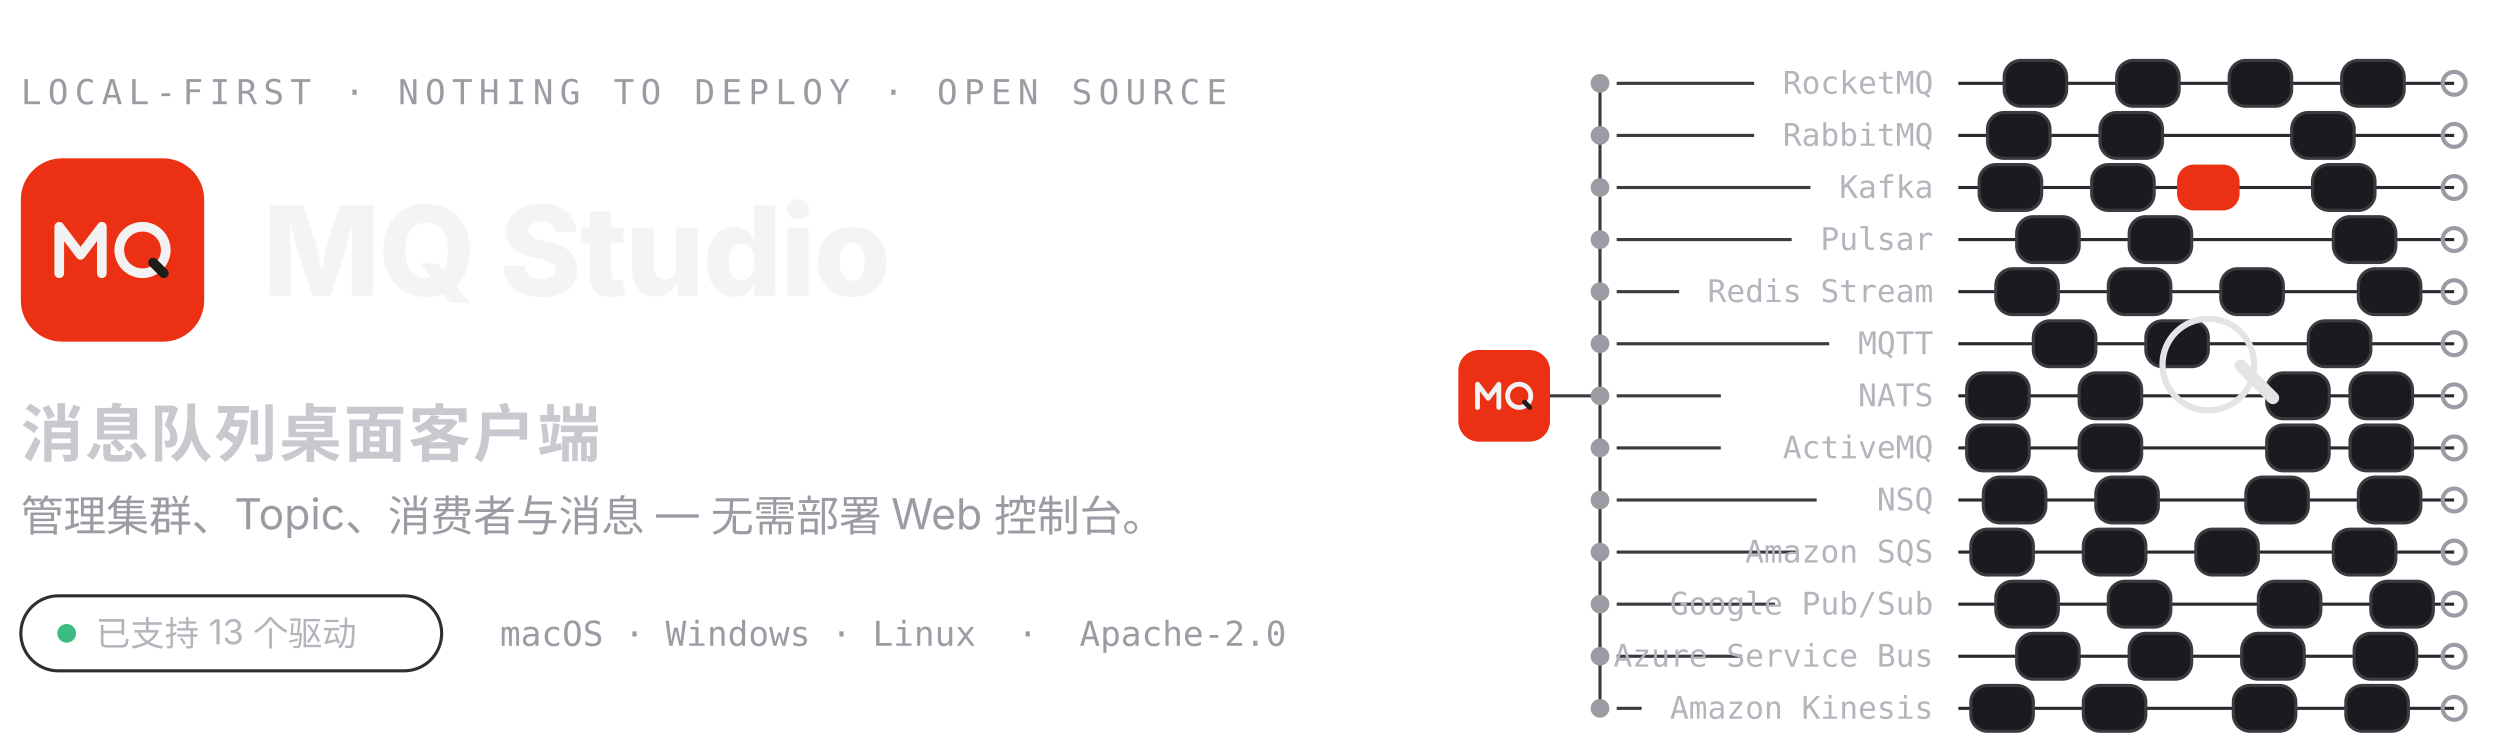
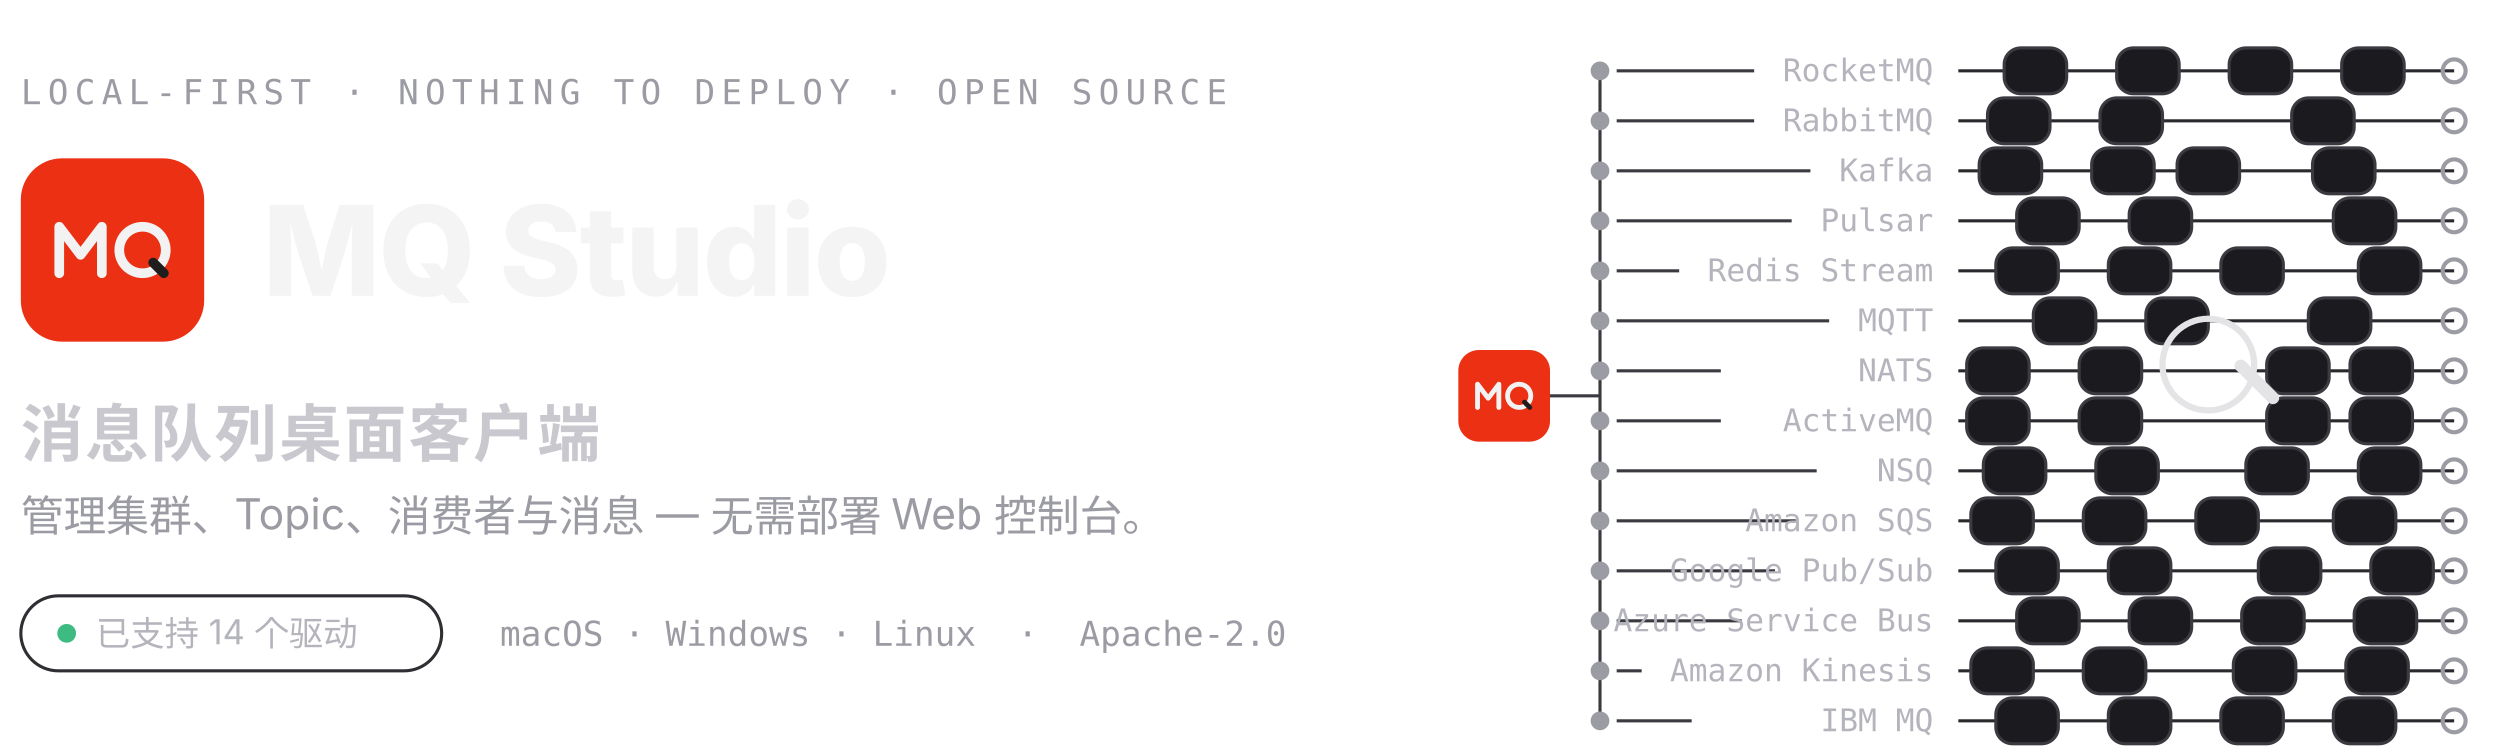
<svg xmlns="http://www.w3.org/2000/svg" width="1200" height="360" viewBox="0 0 1200 360" role="img" aria-labelledby="t d">
  <text x="10" y="50" font-family="ui-monospace,'SF Mono',Menlo,Consolas,monospace" font-size="16.5" letter-spacing="3" fill="#9B9BA3">LOCAL-FIRST · NOTHING TO DEPLOY · OPEN SOURCE</text>
  <g id="lockup">
    <rect x="10" y="76" width="88" height="88" rx="19.8" fill="#EC3013" />
    <g transform="translate(22.86 96.761) scale(0.46478)" fill="none" stroke-width="10">
      <path d="M12 74 L12 26 L34 55 L56 26 L56 74" stroke="#F3F2F2" stroke-linejoin="round" stroke-linecap="round" />
      <circle cx="98" cy="50" r="24" stroke="#F3F2F2" />
      <line x1="109" y1="63" x2="120" y2="74" stroke="#201E1D" stroke-linecap="round" />
    </g>
    <text x="126" y="142" font-family="-apple-system,'PingFang SC','Segoe UI','Microsoft YaHei',system-ui,sans-serif" font-size="60" font-weight="800" letter-spacing="-1" fill="#F4F4F5">MQ Studio</text>
  </g>
  <text x="10" y="219" font-family="-apple-system,'PingFang SC','Segoe UI','Microsoft YaHei',system-ui,sans-serif" font-size="30" font-weight="600" letter-spacing="1" fill="#C8C8CE">消息队列桌面客户端</text>
  <text x="10" y="255" font-family="-apple-system,'PingFang SC','Segoe UI','Microsoft YaHei',system-ui,sans-serif" font-size="20.5" fill="#9B9BA3">管理集群、Topic、消费者与消息 — 无需部署 Web 控制台。</text>
  <g id="meta">
    <rect x="10" y="286" width="202" height="36" rx="18" fill="none" stroke="#2E2E33" stroke-width="1.5" />
    <circle cx="32" cy="304" r="4.5" fill="#3DBB81" />
-     <text x="46" y="310" font-family="-apple-system,'PingFang SC','Segoe UI','Microsoft YaHei',system-ui,sans-serif" font-size="16.5" fill="#B4B4BC">已支持 13 个驱动</text>
+     <text x="46" y="310" font-family="-apple-system,'PingFang SC','Segoe UI','Microsoft YaHei',system-ui,sans-serif" font-size="16.5" fill="#B4B4BC">已支持 14 个驱动</text>
    <text x="240" y="310" font-family="ui-monospace,'SF Mono',Menlo,Consolas,monospace" font-size="16.5" fill="#9B9BA3">macOS · Windows · Linux  ·  Apache-2.0</text>
  </g>
  <g id="drivers">
    <rect x="700" y="168" width="44" height="44" rx="9.9" fill="#EC3013" />
    <g transform="translate(706.43 178.38) scale(0.23239)" fill="none" stroke-width="10">
      <path d="M12 74 L12 26 L34 55 L56 26 L56 74" stroke="#F3F2F2" stroke-linejoin="round" stroke-linecap="round" />
      <circle cx="98" cy="50" r="24" stroke="#F3F2F2" />
      <line x1="109" y1="63" x2="120" y2="74" stroke="#201E1D" stroke-linecap="round" />
    </g>
    <line x1="744" y1="190" x2="768" y2="190" stroke="#3A3A40" stroke-width="1.5" />
-     <line x1="768" y1="40" x2="768" y2="340" stroke="#3A3A40" stroke-width="1.5" />
-     <line x1="776" y1="40" x2="842" y2="40" stroke="#3A3A40" stroke-width="1.5" />
-     <text x="928" y="45" text-anchor="end" font-family="ui-monospace,'SF Mono',Menlo,Consolas,monospace" font-size="15" fill="#B4B4BC">RocketMQ</text>
-     <line x1="940" y1="40" x2="1178" y2="40" stroke="#2A2A2E" stroke-width="1.5" />
-     <circle cx="768" cy="40" r="4.5" fill="#9B9BA3" />
-     <circle cx="1178" cy="40" r="5.5" fill="none" stroke="#9B9BA3" stroke-width="2" />
-     <rect x="962" y="29" width="30" height="22" rx="8" fill="#1B1B1F" stroke="#3A3A40" stroke-width="1.5" />
-     <rect x="1016" y="29" width="30" height="22" rx="8" fill="#1B1B1F" stroke="#3A3A40" stroke-width="1.5" />
-     <rect x="1070" y="29" width="30" height="22" rx="8" fill="#1B1B1F" stroke="#3A3A40" stroke-width="1.5" />
-     <rect x="1124" y="29" width="30" height="22" rx="8" fill="#1B1B1F" stroke="#3A3A40" stroke-width="1.5" />
-     <line x1="776" y1="65" x2="842" y2="65" stroke="#3A3A40" stroke-width="1.5" />
-     <text x="928" y="70" text-anchor="end" font-family="ui-monospace,'SF Mono',Menlo,Consolas,monospace" font-size="15" fill="#B4B4BC">RabbitMQ</text>
-     <line x1="940" y1="65" x2="1178" y2="65" stroke="#2A2A2E" stroke-width="1.5" />
-     <circle cx="768" cy="65" r="4.5" fill="#9B9BA3" />
-     <circle cx="1178" cy="65" r="5.5" fill="none" stroke="#9B9BA3" stroke-width="2" />
-     <rect x="954" y="54" width="30" height="22" rx="8" fill="#1B1B1F" stroke="#3A3A40" stroke-width="1.5" />
-     <rect x="1008" y="54" width="30" height="22" rx="8" fill="#1B1B1F" stroke="#3A3A40" stroke-width="1.5" />
-     <rect x="1100" y="54" width="30" height="22" rx="8" fill="#1B1B1F" stroke="#3A3A40" stroke-width="1.5" />
-     <line x1="776" y1="90" x2="869" y2="90" stroke="#3A3A40" stroke-width="1.5" />
-     <text x="928" y="95" text-anchor="end" font-family="ui-monospace,'SF Mono',Menlo,Consolas,monospace" font-size="15" fill="#B4B4BC">Kafka</text>
-     <line x1="940" y1="90" x2="1178" y2="90" stroke="#2A2A2E" stroke-width="1.5" />
-     <circle cx="768" cy="90" r="4.5" fill="#9B9BA3" />
-     <circle cx="1178" cy="90" r="5.5" fill="none" stroke="#9B9BA3" stroke-width="2" />
-     <rect x="950" y="79" width="30" height="22" rx="8" fill="#1B1B1F" stroke="#3A3A40" stroke-width="1.5" />
-     <rect x="1004" y="79" width="30" height="22" rx="8" fill="#1B1B1F" stroke="#3A3A40" stroke-width="1.5" />
-     <rect x="1110" y="79" width="30" height="22" rx="8" fill="#1B1B1F" stroke="#3A3A40" stroke-width="1.5" />
-     <rect x="1045" y="79" width="30" height="22" rx="8" fill="#EC3013" />
-     <line x1="776" y1="115" x2="860" y2="115" stroke="#3A3A40" stroke-width="1.5" />
-     <text x="928" y="120" text-anchor="end" font-family="ui-monospace,'SF Mono',Menlo,Consolas,monospace" font-size="15" fill="#B4B4BC">Pulsar</text>
-     <line x1="940" y1="115" x2="1178" y2="115" stroke="#2A2A2E" stroke-width="1.5" />
-     <circle cx="768" cy="115" r="4.5" fill="#9B9BA3" />
-     <circle cx="1178" cy="115" r="5.5" fill="none" stroke="#9B9BA3" stroke-width="2" />
-     <rect x="968" y="104" width="30" height="22" rx="8" fill="#1B1B1F" stroke="#3A3A40" stroke-width="1.5" />
-     <rect x="1022" y="104" width="30" height="22" rx="8" fill="#1B1B1F" stroke="#3A3A40" stroke-width="1.5" />
-     <rect x="1120" y="104" width="30" height="22" rx="8" fill="#1B1B1F" stroke="#3A3A40" stroke-width="1.5" />
-     <line x1="776" y1="140" x2="806" y2="140" stroke="#3A3A40" stroke-width="1.5" />
-     <text x="928" y="145" text-anchor="end" font-family="ui-monospace,'SF Mono',Menlo,Consolas,monospace" font-size="15" fill="#B4B4BC">Redis Stream</text>
-     <line x1="940" y1="140" x2="1178" y2="140" stroke="#2A2A2E" stroke-width="1.5" />
-     <circle cx="768" cy="140" r="4.5" fill="#9B9BA3" />
-     <circle cx="1178" cy="140" r="5.5" fill="none" stroke="#9B9BA3" stroke-width="2" />
-     <rect x="958" y="129" width="30" height="22" rx="8" fill="#1B1B1F" stroke="#3A3A40" stroke-width="1.5" />
-     <rect x="1012" y="129" width="30" height="22" rx="8" fill="#1B1B1F" stroke="#3A3A40" stroke-width="1.5" />
-     <rect x="1066" y="129" width="30" height="22" rx="8" fill="#1B1B1F" stroke="#3A3A40" stroke-width="1.5" />
-     <rect x="1132" y="129" width="30" height="22" rx="8" fill="#1B1B1F" stroke="#3A3A40" stroke-width="1.5" />
-     <line x1="776" y1="165" x2="878" y2="165" stroke="#3A3A40" stroke-width="1.5" />
-     <text x="928" y="170" text-anchor="end" font-family="ui-monospace,'SF Mono',Menlo,Consolas,monospace" font-size="15" fill="#B4B4BC">MQTT</text>
-     <line x1="940" y1="165" x2="1178" y2="165" stroke="#2A2A2E" stroke-width="1.5" />
-     <circle cx="768" cy="165" r="4.5" fill="#9B9BA3" />
-     <circle cx="1178" cy="165" r="5.5" fill="none" stroke="#9B9BA3" stroke-width="2" />
-     <rect x="976" y="154" width="30" height="22" rx="8" fill="#1B1B1F" stroke="#3A3A40" stroke-width="1.5" />
-     <rect x="1030" y="154" width="30" height="22" rx="8" fill="#1B1B1F" stroke="#3A3A40" stroke-width="1.5" />
-     <rect x="1108" y="154" width="30" height="22" rx="8" fill="#1B1B1F" stroke="#3A3A40" stroke-width="1.5" />
-     <line x1="776" y1="190" x2="826" y2="190" stroke="#3A3A40" stroke-width="1.5" />
-     <text x="928" y="195" text-anchor="end" font-family="ui-monospace,'SF Mono',Menlo,Consolas,monospace" font-size="15" fill="#B4B4BC">NATS</text>
-     <line x1="940" y1="190" x2="1178" y2="190" stroke="#2A2A2E" stroke-width="1.5" />
-     <circle cx="768" cy="190" r="4.5" fill="#9B9BA3" />
-     <circle cx="1178" cy="190" r="5.5" fill="none" stroke="#9B9BA3" stroke-width="2" />
-     <rect x="944" y="179" width="30" height="22" rx="8" fill="#1B1B1F" stroke="#3A3A40" stroke-width="1.5" />
-     <rect x="998" y="179" width="30" height="22" rx="8" fill="#1B1B1F" stroke="#3A3A40" stroke-width="1.5" />
-     <rect x="1088" y="179" width="30" height="22" rx="8" fill="#1B1B1F" stroke="#3A3A40" stroke-width="1.5" />
-     <rect x="1128" y="179" width="30" height="22" rx="8" fill="#1B1B1F" stroke="#3A3A40" stroke-width="1.5" />
-     <line x1="776" y1="215" x2="826" y2="215" stroke="#3A3A40" stroke-width="1.5" />
-     <text x="928" y="220" text-anchor="end" font-family="ui-monospace,'SF Mono',Menlo,Consolas,monospace" font-size="15" fill="#B4B4BC">ActiveMQ</text>
-     <line x1="940" y1="215" x2="1178" y2="215" stroke="#2A2A2E" stroke-width="1.5" />
-     <circle cx="768" cy="215" r="4.5" fill="#9B9BA3" />
-     <circle cx="1178" cy="215" r="5.5" fill="none" stroke="#9B9BA3" stroke-width="2" />
-     <rect x="944" y="204" width="30" height="22" rx="8" fill="#1B1B1F" stroke="#3A3A40" stroke-width="1.5" />
-     <rect x="998" y="204" width="30" height="22" rx="8" fill="#1B1B1F" stroke="#3A3A40" stroke-width="1.5" />
-     <rect x="1088" y="204" width="30" height="22" rx="8" fill="#1B1B1F" stroke="#3A3A40" stroke-width="1.5" />
-     <rect x="1128" y="204" width="30" height="22" rx="8" fill="#1B1B1F" stroke="#3A3A40" stroke-width="1.5" />
-     <line x1="776" y1="240" x2="872" y2="240" stroke="#3A3A40" stroke-width="1.5" />
-     <text x="928" y="245" text-anchor="end" font-family="ui-monospace,'SF Mono',Menlo,Consolas,monospace" font-size="15" fill="#B4B4BC">NSQ</text>
-     <line x1="940" y1="240" x2="1178" y2="240" stroke="#2A2A2E" stroke-width="1.5" />
-     <circle cx="768" cy="240" r="4.5" fill="#9B9BA3" />
-     <circle cx="1178" cy="240" r="5.5" fill="none" stroke="#9B9BA3" stroke-width="2" />
-     <rect x="952" y="229" width="30" height="22" rx="8" fill="#1B1B1F" stroke="#3A3A40" stroke-width="1.5" />
-     <rect x="1006" y="229" width="30" height="22" rx="8" fill="#1B1B1F" stroke="#3A3A40" stroke-width="1.5" />
-     <rect x="1078" y="229" width="30" height="22" rx="8" fill="#1B1B1F" stroke="#3A3A40" stroke-width="1.5" />
-     <rect x="1132" y="229" width="30" height="22" rx="8" fill="#1B1B1F" stroke="#3A3A40" stroke-width="1.5" />
-     <line x1="776" y1="265" x2="862" y2="265" stroke="#3A3A40" stroke-width="1.5" />
-     <text x="928" y="270" text-anchor="end" font-family="ui-monospace,'SF Mono',Menlo,Consolas,monospace" font-size="15" fill="#B4B4BC">Amazon SQS</text>
-     <line x1="940" y1="265" x2="1178" y2="265" stroke="#2A2A2E" stroke-width="1.5" />
-     <circle cx="768" cy="265" r="4.5" fill="#9B9BA3" />
-     <circle cx="1178" cy="265" r="5.5" fill="none" stroke="#9B9BA3" stroke-width="2" />
-     <rect x="946" y="254" width="30" height="22" rx="8" fill="#1B1B1F" stroke="#3A3A40" stroke-width="1.5" />
-     <rect x="1000" y="254" width="30" height="22" rx="8" fill="#1B1B1F" stroke="#3A3A40" stroke-width="1.5" />
-     <rect x="1054" y="254" width="30" height="22" rx="8" fill="#1B1B1F" stroke="#3A3A40" stroke-width="1.5" />
-     <rect x="1120" y="254" width="30" height="22" rx="8" fill="#1B1B1F" stroke="#3A3A40" stroke-width="1.5" />
-     <line x1="776" y1="290" x2="852" y2="290" stroke="#3A3A40" stroke-width="1.5" />
-     <text x="928" y="295" text-anchor="end" font-family="ui-monospace,'SF Mono',Menlo,Consolas,monospace" font-size="15" fill="#B4B4BC">Google Pub/Sub</text>
-     <line x1="940" y1="290" x2="1178" y2="290" stroke="#2A2A2E" stroke-width="1.5" />
-     <circle cx="768" cy="290" r="4.5" fill="#9B9BA3" />
-     <circle cx="1178" cy="290" r="5.5" fill="none" stroke="#9B9BA3" stroke-width="2" />
-     <rect x="958" y="279" width="30" height="22" rx="8" fill="#1B1B1F" stroke="#3A3A40" stroke-width="1.5" />
-     <rect x="1012" y="279" width="30" height="22" rx="8" fill="#1B1B1F" stroke="#3A3A40" stroke-width="1.5" />
-     <rect x="1084" y="279" width="30" height="22" rx="8" fill="#1B1B1F" stroke="#3A3A40" stroke-width="1.5" />
-     <rect x="1138" y="279" width="30" height="22" rx="8" fill="#1B1B1F" stroke="#3A3A40" stroke-width="1.5" />
-     <line x1="776" y1="315" x2="836" y2="315" stroke="#3A3A40" stroke-width="1.5" />
-     <text x="928" y="320" text-anchor="end" font-family="ui-monospace,'SF Mono',Menlo,Consolas,monospace" font-size="15" fill="#B4B4BC">Azure Service Bus</text>
-     <line x1="940" y1="315" x2="1178" y2="315" stroke="#2A2A2E" stroke-width="1.5" />
-     <circle cx="768" cy="315" r="4.5" fill="#9B9BA3" />
-     <circle cx="1178" cy="315" r="5.5" fill="none" stroke="#9B9BA3" stroke-width="2" />
-     <rect x="968" y="304" width="30" height="22" rx="8" fill="#1B1B1F" stroke="#3A3A40" stroke-width="1.5" />
-     <rect x="1022" y="304" width="30" height="22" rx="8" fill="#1B1B1F" stroke="#3A3A40" stroke-width="1.5" />
-     <rect x="1076" y="304" width="30" height="22" rx="8" fill="#1B1B1F" stroke="#3A3A40" stroke-width="1.5" />
-     <rect x="1130" y="304" width="30" height="22" rx="8" fill="#1B1B1F" stroke="#3A3A40" stroke-width="1.5" />
-     <line x1="776" y1="340" x2="788" y2="340" stroke="#3A3A40" stroke-width="1.5" />
-     <text x="928" y="345" text-anchor="end" font-family="ui-monospace,'SF Mono',Menlo,Consolas,monospace" font-size="15" fill="#B4B4BC">Amazon Kinesis</text>
-     <line x1="940" y1="340" x2="1178" y2="340" stroke="#2A2A2E" stroke-width="1.5" />
-     <circle cx="768" cy="340" r="4.5" fill="#9B9BA3" />
-     <circle cx="1178" cy="340" r="5.5" fill="none" stroke="#9B9BA3" stroke-width="2" />
-     <rect x="946" y="329" width="30" height="22" rx="8" fill="#1B1B1F" stroke="#3A3A40" stroke-width="1.5" />
-     <rect x="1000" y="329" width="30" height="22" rx="8" fill="#1B1B1F" stroke="#3A3A40" stroke-width="1.5" />
-     <rect x="1072" y="329" width="30" height="22" rx="8" fill="#1B1B1F" stroke="#3A3A40" stroke-width="1.5" />
-     <rect x="1126" y="329" width="30" height="22" rx="8" fill="#1B1B1F" stroke="#3A3A40" stroke-width="1.5" />
+     <line x1="768" y1="34" x2="768" y2="346" stroke="#3A3A40" stroke-width="1.5" />
+     <line x1="776" y1="34" x2="842" y2="34" stroke="#3A3A40" stroke-width="1.5" />
+     <text x="928" y="39" text-anchor="end" font-family="ui-monospace,'SF Mono',Menlo,Consolas,monospace" font-size="15" fill="#B4B4BC">RocketMQ</text>
+     <line x1="940" y1="34" x2="1178" y2="34" stroke="#2A2A2E" stroke-width="1.5" />
+     <circle cx="768" cy="34" r="4.5" fill="#9B9BA3" />
+     <circle cx="1178" cy="34" r="5.5" fill="none" stroke="#9B9BA3" stroke-width="2" />
+     <rect x="962" y="23" width="30" height="22" rx="8" fill="#1B1B1F" stroke="#3A3A40" stroke-width="1.5" />
+     <rect x="1016" y="23" width="30" height="22" rx="8" fill="#1B1B1F" stroke="#3A3A40" stroke-width="1.5" />
+     <rect x="1070" y="23" width="30" height="22" rx="8" fill="#1B1B1F" stroke="#3A3A40" stroke-width="1.5" />
+     <rect x="1124" y="23" width="30" height="22" rx="8" fill="#1B1B1F" stroke="#3A3A40" stroke-width="1.5" />
+     <line x1="776" y1="58" x2="842" y2="58" stroke="#3A3A40" stroke-width="1.5" />
+     <text x="928" y="63" text-anchor="end" font-family="ui-monospace,'SF Mono',Menlo,Consolas,monospace" font-size="15" fill="#B4B4BC">RabbitMQ</text>
+     <line x1="940" y1="58" x2="1178" y2="58" stroke="#2A2A2E" stroke-width="1.5" />
+     <circle cx="768" cy="58" r="4.5" fill="#9B9BA3" />
+     <circle cx="1178" cy="58" r="5.5" fill="none" stroke="#9B9BA3" stroke-width="2" />
+     <rect x="954" y="47" width="30" height="22" rx="8" fill="#1B1B1F" stroke="#3A3A40" stroke-width="1.5" />
+     <rect x="1008" y="47" width="30" height="22" rx="8" fill="#1B1B1F" stroke="#3A3A40" stroke-width="1.5" />
+     <rect x="1100" y="47" width="30" height="22" rx="8" fill="#1B1B1F" stroke="#3A3A40" stroke-width="1.5" />
+     <line x1="776" y1="82" x2="869" y2="82" stroke="#3A3A40" stroke-width="1.5" />
+     <text x="928" y="87" text-anchor="end" font-family="ui-monospace,'SF Mono',Menlo,Consolas,monospace" font-size="15" fill="#B4B4BC">Kafka</text>
+     <line x1="940" y1="82" x2="1178" y2="82" stroke="#2A2A2E" stroke-width="1.5" />
+     <circle cx="768" cy="82" r="4.5" fill="#9B9BA3" />
+     <circle cx="1178" cy="82" r="5.5" fill="none" stroke="#9B9BA3" stroke-width="2" />
+     <rect x="950" y="71" width="30" height="22" rx="8" fill="#1B1B1F" stroke="#3A3A40" stroke-width="1.5" />
+     <rect x="1004" y="71" width="30" height="22" rx="8" fill="#1B1B1F" stroke="#3A3A40" stroke-width="1.5" />
+     <rect x="1110" y="71" width="30" height="22" rx="8" fill="#1B1B1F" stroke="#3A3A40" stroke-width="1.5" />
+     <rect x="1045" y="71" width="30" height="22" rx="8" fill="#1B1B1F" stroke="#3A3A40" stroke-width="1.5" />
+     <line x1="776" y1="106" x2="860" y2="106" stroke="#3A3A40" stroke-width="1.5" />
+     <text x="928" y="111" text-anchor="end" font-family="ui-monospace,'SF Mono',Menlo,Consolas,monospace" font-size="15" fill="#B4B4BC">Pulsar</text>
+     <line x1="940" y1="106" x2="1178" y2="106" stroke="#2A2A2E" stroke-width="1.5" />
+     <circle cx="768" cy="106" r="4.5" fill="#9B9BA3" />
+     <circle cx="1178" cy="106" r="5.5" fill="none" stroke="#9B9BA3" stroke-width="2" />
+     <rect x="968" y="95" width="30" height="22" rx="8" fill="#1B1B1F" stroke="#3A3A40" stroke-width="1.5" />
+     <rect x="1022" y="95" width="30" height="22" rx="8" fill="#1B1B1F" stroke="#3A3A40" stroke-width="1.5" />
+     <rect x="1120" y="95" width="30" height="22" rx="8" fill="#1B1B1F" stroke="#3A3A40" stroke-width="1.5" />
+     <line x1="776" y1="130" x2="806" y2="130" stroke="#3A3A40" stroke-width="1.5" />
+     <text x="928" y="135" text-anchor="end" font-family="ui-monospace,'SF Mono',Menlo,Consolas,monospace" font-size="15" fill="#B4B4BC">Redis Stream</text>
+     <line x1="940" y1="130" x2="1178" y2="130" stroke="#2A2A2E" stroke-width="1.5" />
+     <circle cx="768" cy="130" r="4.5" fill="#9B9BA3" />
+     <circle cx="1178" cy="130" r="5.5" fill="none" stroke="#9B9BA3" stroke-width="2" />
+     <rect x="958" y="119" width="30" height="22" rx="8" fill="#1B1B1F" stroke="#3A3A40" stroke-width="1.5" />
+     <rect x="1012" y="119" width="30" height="22" rx="8" fill="#1B1B1F" stroke="#3A3A40" stroke-width="1.5" />
+     <rect x="1066" y="119" width="30" height="22" rx="8" fill="#1B1B1F" stroke="#3A3A40" stroke-width="1.5" />
+     <rect x="1132" y="119" width="30" height="22" rx="8" fill="#1B1B1F" stroke="#3A3A40" stroke-width="1.5" />
+     <line x1="776" y1="154" x2="878" y2="154" stroke="#3A3A40" stroke-width="1.5" />
+     <text x="928" y="159" text-anchor="end" font-family="ui-monospace,'SF Mono',Menlo,Consolas,monospace" font-size="15" fill="#B4B4BC">MQTT</text>
+     <line x1="940" y1="154" x2="1178" y2="154" stroke="#2A2A2E" stroke-width="1.5" />
+     <circle cx="768" cy="154" r="4.5" fill="#9B9BA3" />
+     <circle cx="1178" cy="154" r="5.5" fill="none" stroke="#9B9BA3" stroke-width="2" />
+     <rect x="976" y="143" width="30" height="22" rx="8" fill="#1B1B1F" stroke="#3A3A40" stroke-width="1.5" />
+     <rect x="1030" y="143" width="30" height="22" rx="8" fill="#1B1B1F" stroke="#3A3A40" stroke-width="1.5" />
+     <rect x="1108" y="143" width="30" height="22" rx="8" fill="#1B1B1F" stroke="#3A3A40" stroke-width="1.5" />
+     <line x1="776" y1="178" x2="826" y2="178" stroke="#3A3A40" stroke-width="1.5" />
+     <text x="928" y="183" text-anchor="end" font-family="ui-monospace,'SF Mono',Menlo,Consolas,monospace" font-size="15" fill="#B4B4BC">NATS</text>
+     <line x1="940" y1="178" x2="1178" y2="178" stroke="#2A2A2E" stroke-width="1.5" />
+     <circle cx="768" cy="178" r="4.5" fill="#9B9BA3" />
+     <circle cx="1178" cy="178" r="5.5" fill="none" stroke="#9B9BA3" stroke-width="2" />
+     <rect x="944" y="167" width="30" height="22" rx="8" fill="#1B1B1F" stroke="#3A3A40" stroke-width="1.5" />
+     <rect x="998" y="167" width="30" height="22" rx="8" fill="#1B1B1F" stroke="#3A3A40" stroke-width="1.5" />
+     <rect x="1088" y="167" width="30" height="22" rx="8" fill="#1B1B1F" stroke="#3A3A40" stroke-width="1.5" />
+     <rect x="1128" y="167" width="30" height="22" rx="8" fill="#1B1B1F" stroke="#3A3A40" stroke-width="1.5" />
+     <line x1="776" y1="202" x2="826" y2="202" stroke="#3A3A40" stroke-width="1.5" />
+     <text x="928" y="207" text-anchor="end" font-family="ui-monospace,'SF Mono',Menlo,Consolas,monospace" font-size="15" fill="#B4B4BC">ActiveMQ</text>
+     <line x1="940" y1="202" x2="1178" y2="202" stroke="#2A2A2E" stroke-width="1.5" />
+     <circle cx="768" cy="202" r="4.5" fill="#9B9BA3" />
+     <circle cx="1178" cy="202" r="5.5" fill="none" stroke="#9B9BA3" stroke-width="2" />
+     <rect x="944" y="191" width="30" height="22" rx="8" fill="#1B1B1F" stroke="#3A3A40" stroke-width="1.5" />
+     <rect x="998" y="191" width="30" height="22" rx="8" fill="#1B1B1F" stroke="#3A3A40" stroke-width="1.5" />
+     <rect x="1088" y="191" width="30" height="22" rx="8" fill="#1B1B1F" stroke="#3A3A40" stroke-width="1.5" />
+     <rect x="1128" y="191" width="30" height="22" rx="8" fill="#1B1B1F" stroke="#3A3A40" stroke-width="1.5" />
+     <line x1="776" y1="226" x2="872" y2="226" stroke="#3A3A40" stroke-width="1.5" />
+     <text x="928" y="231" text-anchor="end" font-family="ui-monospace,'SF Mono',Menlo,Consolas,monospace" font-size="15" fill="#B4B4BC">NSQ</text>
+     <line x1="940" y1="226" x2="1178" y2="226" stroke="#2A2A2E" stroke-width="1.5" />
+     <circle cx="768" cy="226" r="4.5" fill="#9B9BA3" />
+     <circle cx="1178" cy="226" r="5.5" fill="none" stroke="#9B9BA3" stroke-width="2" />
+     <rect x="952" y="215" width="30" height="22" rx="8" fill="#1B1B1F" stroke="#3A3A40" stroke-width="1.5" />
+     <rect x="1006" y="215" width="30" height="22" rx="8" fill="#1B1B1F" stroke="#3A3A40" stroke-width="1.5" />
+     <rect x="1078" y="215" width="30" height="22" rx="8" fill="#1B1B1F" stroke="#3A3A40" stroke-width="1.5" />
+     <rect x="1132" y="215" width="30" height="22" rx="8" fill="#1B1B1F" stroke="#3A3A40" stroke-width="1.5" />
+     <line x1="776" y1="250" x2="862" y2="250" stroke="#3A3A40" stroke-width="1.5" />
+     <text x="928" y="255" text-anchor="end" font-family="ui-monospace,'SF Mono',Menlo,Consolas,monospace" font-size="15" fill="#B4B4BC">Amazon SQS</text>
+     <line x1="940" y1="250" x2="1178" y2="250" stroke="#2A2A2E" stroke-width="1.5" />
+     <circle cx="768" cy="250" r="4.5" fill="#9B9BA3" />
+     <circle cx="1178" cy="250" r="5.5" fill="none" stroke="#9B9BA3" stroke-width="2" />
+     <rect x="946" y="239" width="30" height="22" rx="8" fill="#1B1B1F" stroke="#3A3A40" stroke-width="1.5" />
+     <rect x="1000" y="239" width="30" height="22" rx="8" fill="#1B1B1F" stroke="#3A3A40" stroke-width="1.5" />
+     <rect x="1054" y="239" width="30" height="22" rx="8" fill="#1B1B1F" stroke="#3A3A40" stroke-width="1.5" />
+     <rect x="1120" y="239" width="30" height="22" rx="8" fill="#1B1B1F" stroke="#3A3A40" stroke-width="1.5" />
+     <line x1="776" y1="274" x2="852" y2="274" stroke="#3A3A40" stroke-width="1.5" />
+     <text x="928" y="279" text-anchor="end" font-family="ui-monospace,'SF Mono',Menlo,Consolas,monospace" font-size="15" fill="#B4B4BC">Google Pub/Sub</text>
+     <line x1="940" y1="274" x2="1178" y2="274" stroke="#2A2A2E" stroke-width="1.5" />
+     <circle cx="768" cy="274" r="4.5" fill="#9B9BA3" />
+     <circle cx="1178" cy="274" r="5.5" fill="none" stroke="#9B9BA3" stroke-width="2" />
+     <rect x="958" y="263" width="30" height="22" rx="8" fill="#1B1B1F" stroke="#3A3A40" stroke-width="1.5" />
+     <rect x="1012" y="263" width="30" height="22" rx="8" fill="#1B1B1F" stroke="#3A3A40" stroke-width="1.5" />
+     <rect x="1084" y="263" width="30" height="22" rx="8" fill="#1B1B1F" stroke="#3A3A40" stroke-width="1.5" />
+     <rect x="1138" y="263" width="30" height="22" rx="8" fill="#1B1B1F" stroke="#3A3A40" stroke-width="1.5" />
+     <line x1="776" y1="298" x2="836" y2="298" stroke="#3A3A40" stroke-width="1.5" />
+     <text x="928" y="303" text-anchor="end" font-family="ui-monospace,'SF Mono',Menlo,Consolas,monospace" font-size="15" fill="#B4B4BC">Azure Service Bus</text>
+     <line x1="940" y1="298" x2="1178" y2="298" stroke="#2A2A2E" stroke-width="1.5" />
+     <circle cx="768" cy="298" r="4.5" fill="#9B9BA3" />
+     <circle cx="1178" cy="298" r="5.5" fill="none" stroke="#9B9BA3" stroke-width="2" />
+     <rect x="968" y="287" width="30" height="22" rx="8" fill="#1B1B1F" stroke="#3A3A40" stroke-width="1.5" />
+     <rect x="1022" y="287" width="30" height="22" rx="8" fill="#1B1B1F" stroke="#3A3A40" stroke-width="1.5" />
+     <rect x="1076" y="287" width="30" height="22" rx="8" fill="#1B1B1F" stroke="#3A3A40" stroke-width="1.5" />
+     <rect x="1130" y="287" width="30" height="22" rx="8" fill="#1B1B1F" stroke="#3A3A40" stroke-width="1.5" />
+     <line x1="776" y1="322" x2="788" y2="322" stroke="#3A3A40" stroke-width="1.5" />
+     <text x="928" y="327" text-anchor="end" font-family="ui-monospace,'SF Mono',Menlo,Consolas,monospace" font-size="15" fill="#B4B4BC">Amazon Kinesis</text>
+     <line x1="940" y1="322" x2="1178" y2="322" stroke="#2A2A2E" stroke-width="1.5" />
+     <circle cx="768" cy="322" r="4.5" fill="#9B9BA3" />
+     <circle cx="1178" cy="322" r="5.5" fill="none" stroke="#9B9BA3" stroke-width="2" />
+     <rect x="946" y="311" width="30" height="22" rx="8" fill="#1B1B1F" stroke="#3A3A40" stroke-width="1.5" />
+     <rect x="1000" y="311" width="30" height="22" rx="8" fill="#1B1B1F" stroke="#3A3A40" stroke-width="1.5" />
+     <rect x="1072" y="311" width="30" height="22" rx="8" fill="#1B1B1F" stroke="#3A3A40" stroke-width="1.5" />
+     <rect x="1126" y="311" width="30" height="22" rx="8" fill="#1B1B1F" stroke="#3A3A40" stroke-width="1.5" />
+     <line x1="776" y1="346" x2="812" y2="346" stroke="#3A3A40" stroke-width="1.5" />
+     <text x="928" y="351" text-anchor="end" font-family="ui-monospace,'SF Mono',Menlo,Consolas,monospace" font-size="15" fill="#B4B4BC">IBM MQ</text>
+     <line x1="940" y1="346" x2="1178" y2="346" stroke="#2A2A2E" stroke-width="1.5" />
+     <circle cx="768" cy="346" r="4.5" fill="#9B9BA3" />
+     <circle cx="1178" cy="346" r="5.5" fill="none" stroke="#9B9BA3" stroke-width="2" />
+     <rect x="958" y="335" width="30" height="22" rx="8" fill="#1B1B1F" stroke="#3A3A40" stroke-width="1.5" />
+     <rect x="1012" y="335" width="30" height="22" rx="8" fill="#1B1B1F" stroke="#3A3A40" stroke-width="1.5" />
+     <rect x="1066" y="335" width="30" height="22" rx="8" fill="#1B1B1F" stroke="#3A3A40" stroke-width="1.5" />
+     <rect x="1120" y="335" width="30" height="22" rx="8" fill="#1B1B1F" stroke="#3A3A40" stroke-width="1.5" />
  </g>
  <g id="inspect">
    <circle cx="1060" cy="175" r="22" fill="none" stroke="#E4E4E7" stroke-width="3" />
    <line x1="1075.6" y1="175.6" x2="1091" y2="191" stroke="#E4E4E7" stroke-width="6" stroke-linecap="round" />
  </g>
</svg>
